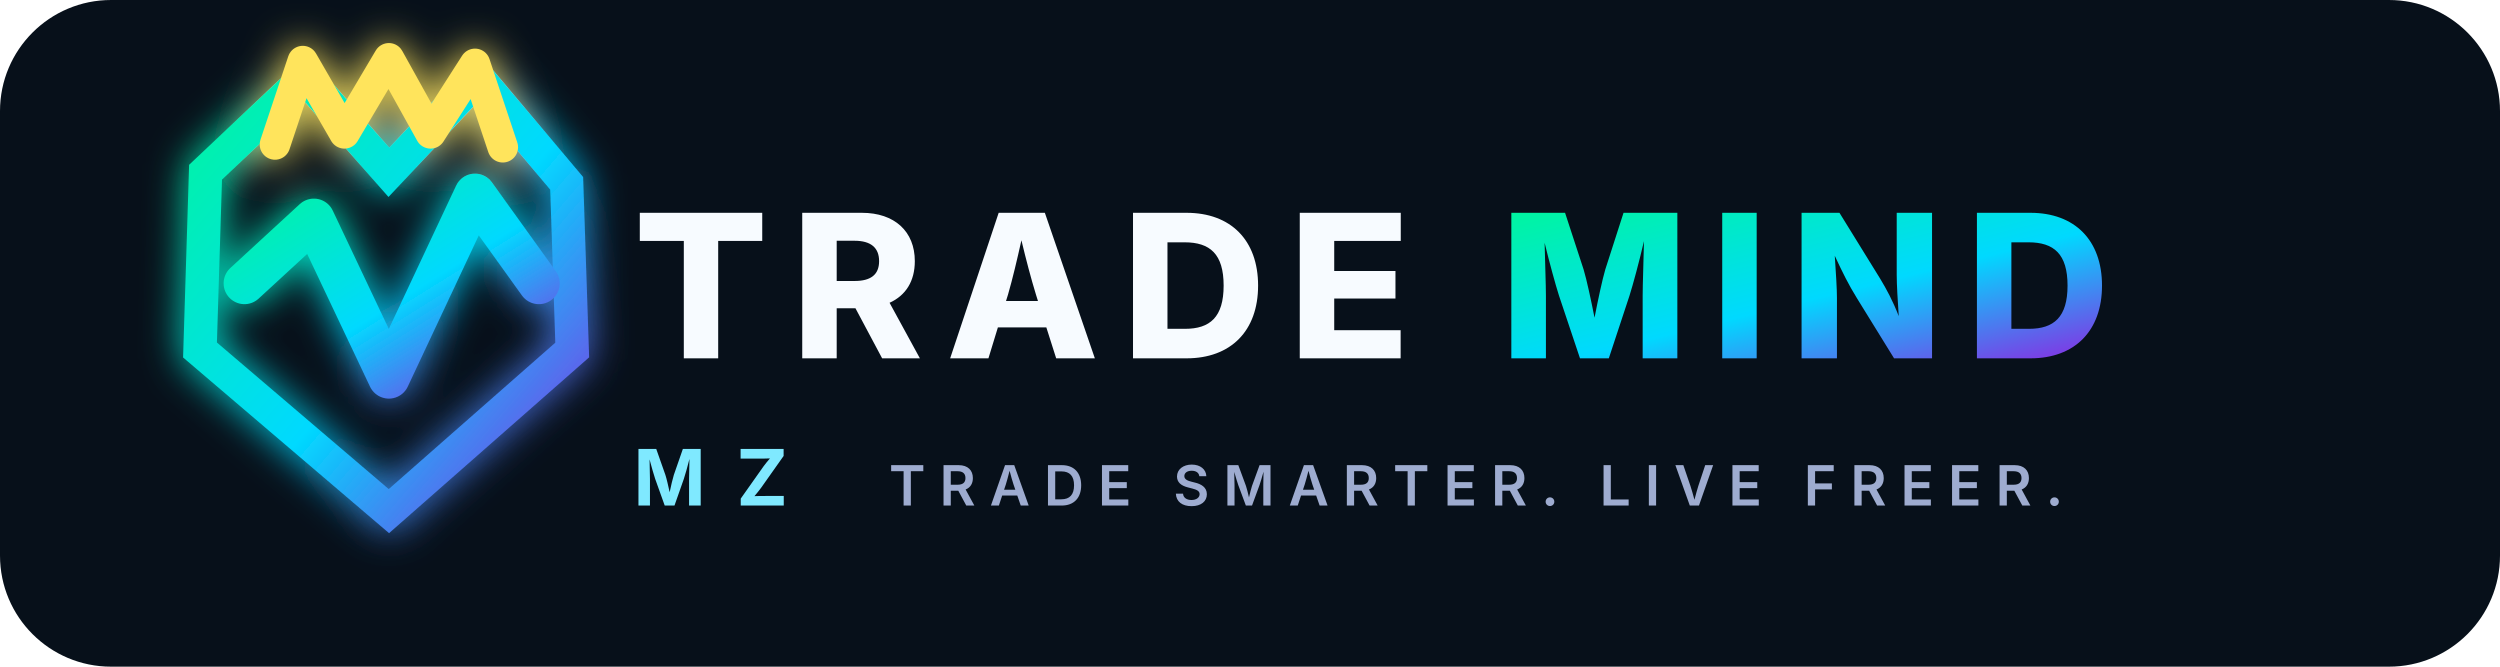
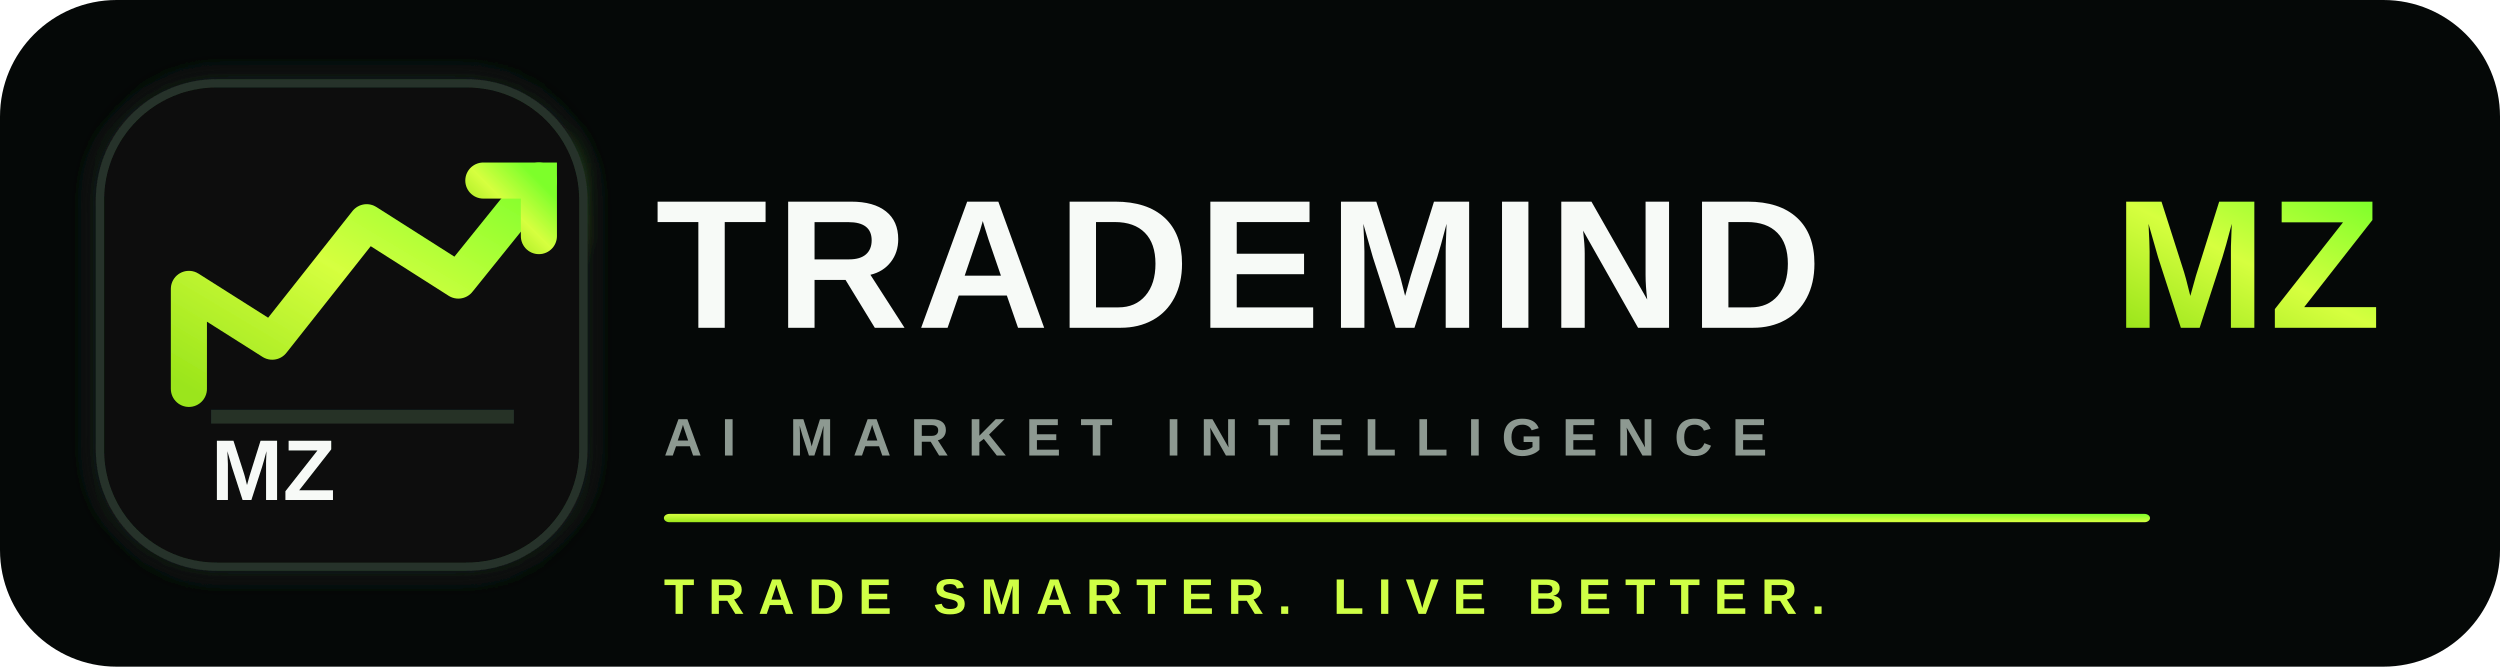
- <svg xmlns="http://www.w3.org/2000/svg" viewBox="0 0 900 240" role="img" aria-labelledby="title desc">
+ <svg xmlns="http://www.w3.org/2000/svg" viewBox="0 0 900 240" role="img" aria-labelledby="t d">
  <defs>
-     <linearGradient id="g1" x1="0" y1="0" x2="1" y2="1">
-       <stop offset="0" stop-color="#00f5a0" />
-       <stop offset="0.55" stop-color="#00d9ff" />
-       <stop offset="1" stop-color="#8a2be2" />
+     <linearGradient id="lime" x1="0" y1="1" x2="1" y2="0">
+       <stop stop-color="#9be51b" />
+       <stop offset=".5" stop-color="#d6ff3f" />
+       <stop offset="1" stop-color="#7dff2b" />
    </linearGradient>
-     <filter id="glow" x="-60%" y="-60%" width="220%" height="220%">
-       <feGaussianBlur stdDeviation="7" result="b" />
+     <filter id="glow">
+       <feGaussianBlur stdDeviation="6" result="b" />
      <feMerge>
        <feMergeNode in="b" />
        <feMergeNode in="SourceGraphic" />
      </feMerge>
    </filter>
  </defs>
-   <rect width="900" height="240" rx="40" fill="#07101a" />
-   <g transform="translate(32,18)" filter="url(#glow)">
-     <path d="M42 44 L78 10 L108 44 L140 10 L172 48 L174 108 L108 166 L40 108 Z" fill="none" stroke="url(#g1)" stroke-width="12" />
-     <path d="M56 84 L81 61 L108 118 L139 52 L162 84" fill="none" stroke="url(#g1)" stroke-width="15" stroke-linecap="round" stroke-linejoin="round" />
-     <path d="M67 34 L77 4 L92 30 L108 3 L123 30 L139 5 L149 35" fill="none" stroke="#ffe45c" stroke-width="11" stroke-linecap="round" stroke-linejoin="round" />
+   <rect width="900" height="240" rx="42" fill="#050807" />
+   <g transform="translate(28,22)" filter="url(#glow)">
+     <rect x="8" y="8" width="174" height="174" rx="42" fill="#090d0b" stroke="#273329" stroke-width="3" />
+     <path d="M40 118 L40 82 L70 101 L104 58 L137 79 L166 43" fill="none" stroke="url(#lime)" stroke-width="13" stroke-linecap="round" stroke-linejoin="round" />
+     <path d="M146 43 H166 V63" fill="none" stroke="url(#lime)" stroke-width="13" stroke-linecap="round" />
+     <path d="M48 128 H157" stroke="#263128" stroke-width="5" />
+     <text x="48" y="158" font-family="Arial,sans-serif" font-size="31" font-weight="900" fill="#f7faf7">MZ</text>
  </g>
-   <g transform="translate(228,57)">
-     <text x="0" y="72" font-family="Inter,Arial,sans-serif" font-size="72" font-weight="800" letter-spacing="8" fill="#f7fbff">TRADE</text>
-     <text x="312" y="72" font-family="Inter,Arial,sans-serif" font-size="72" font-weight="800" letter-spacing="8" fill="url(#g1)">MIND</text>
-     <text x="0" y="125" font-family="Inter,Arial,sans-serif" font-size="28" font-weight="700" letter-spacing="11" fill="#7fe9ff">MZ</text>
-     <text x="92" y="125" font-family="Inter,Arial,sans-serif" font-size="20" font-weight="600" letter-spacing="5" fill="#9eacd0">TRADE SMARTER. LIVE FREER.</text>
+   <g transform="translate(236,48)">
+     <text x="0" y="70" font-family="Arial,sans-serif" font-size="66" font-weight="900" letter-spacing="3" fill="#f7faf7">TRADEMIND</text>
+     <text x="525" y="70" font-family="Arial,sans-serif" font-size="66" font-weight="900" letter-spacing="1" fill="url(#lime)">MZ</text>
+     <text x="3" y="116" font-family="Arial,sans-serif" font-size="19" font-weight="700" letter-spacing="7" fill="#8d9991">AI MARKET INTELLIGENCE</text>
+     <rect x="3" y="137" width="535" height="3" rx="2" fill="url(#lime)" />
+     <text x="3" y="173" font-family="Arial,sans-serif" font-size="18" font-weight="800" letter-spacing="5" fill="#cfff45">TRADE SMARTER. LIVE BETTER.</text>
  </g>
</svg>
